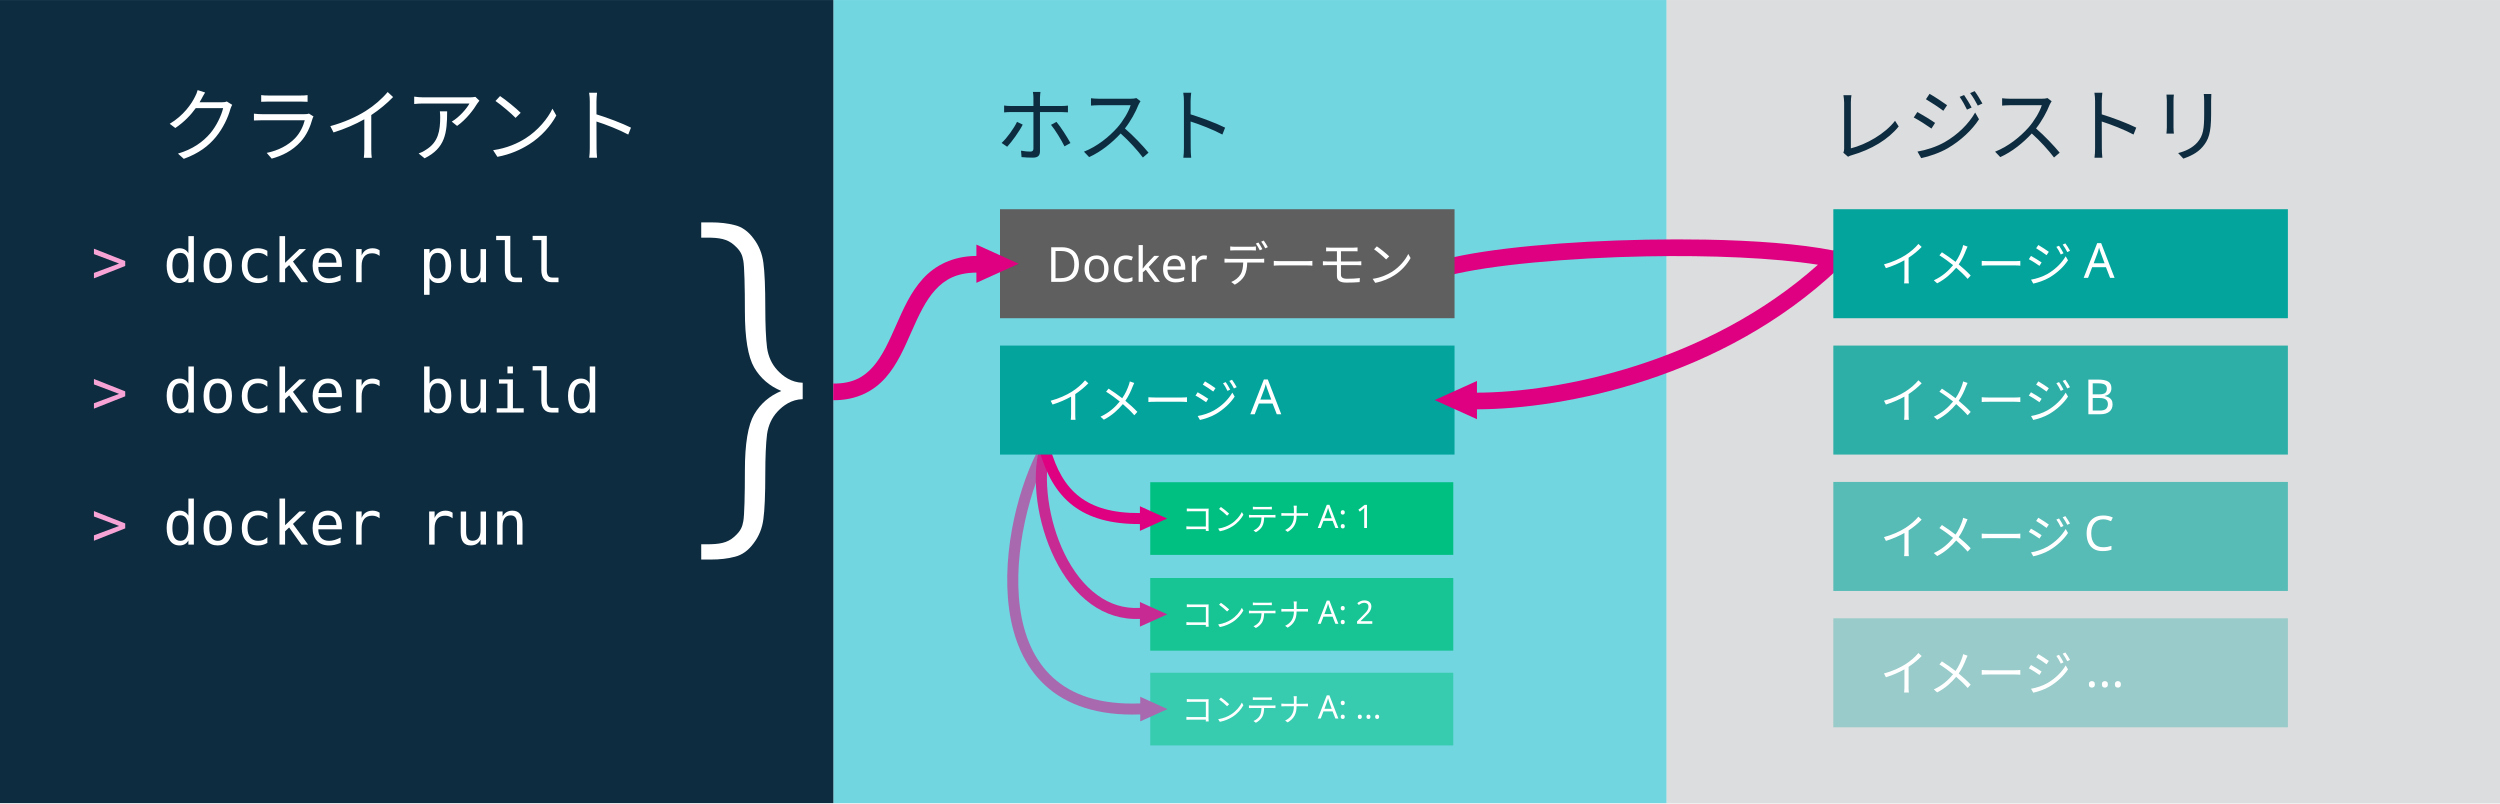
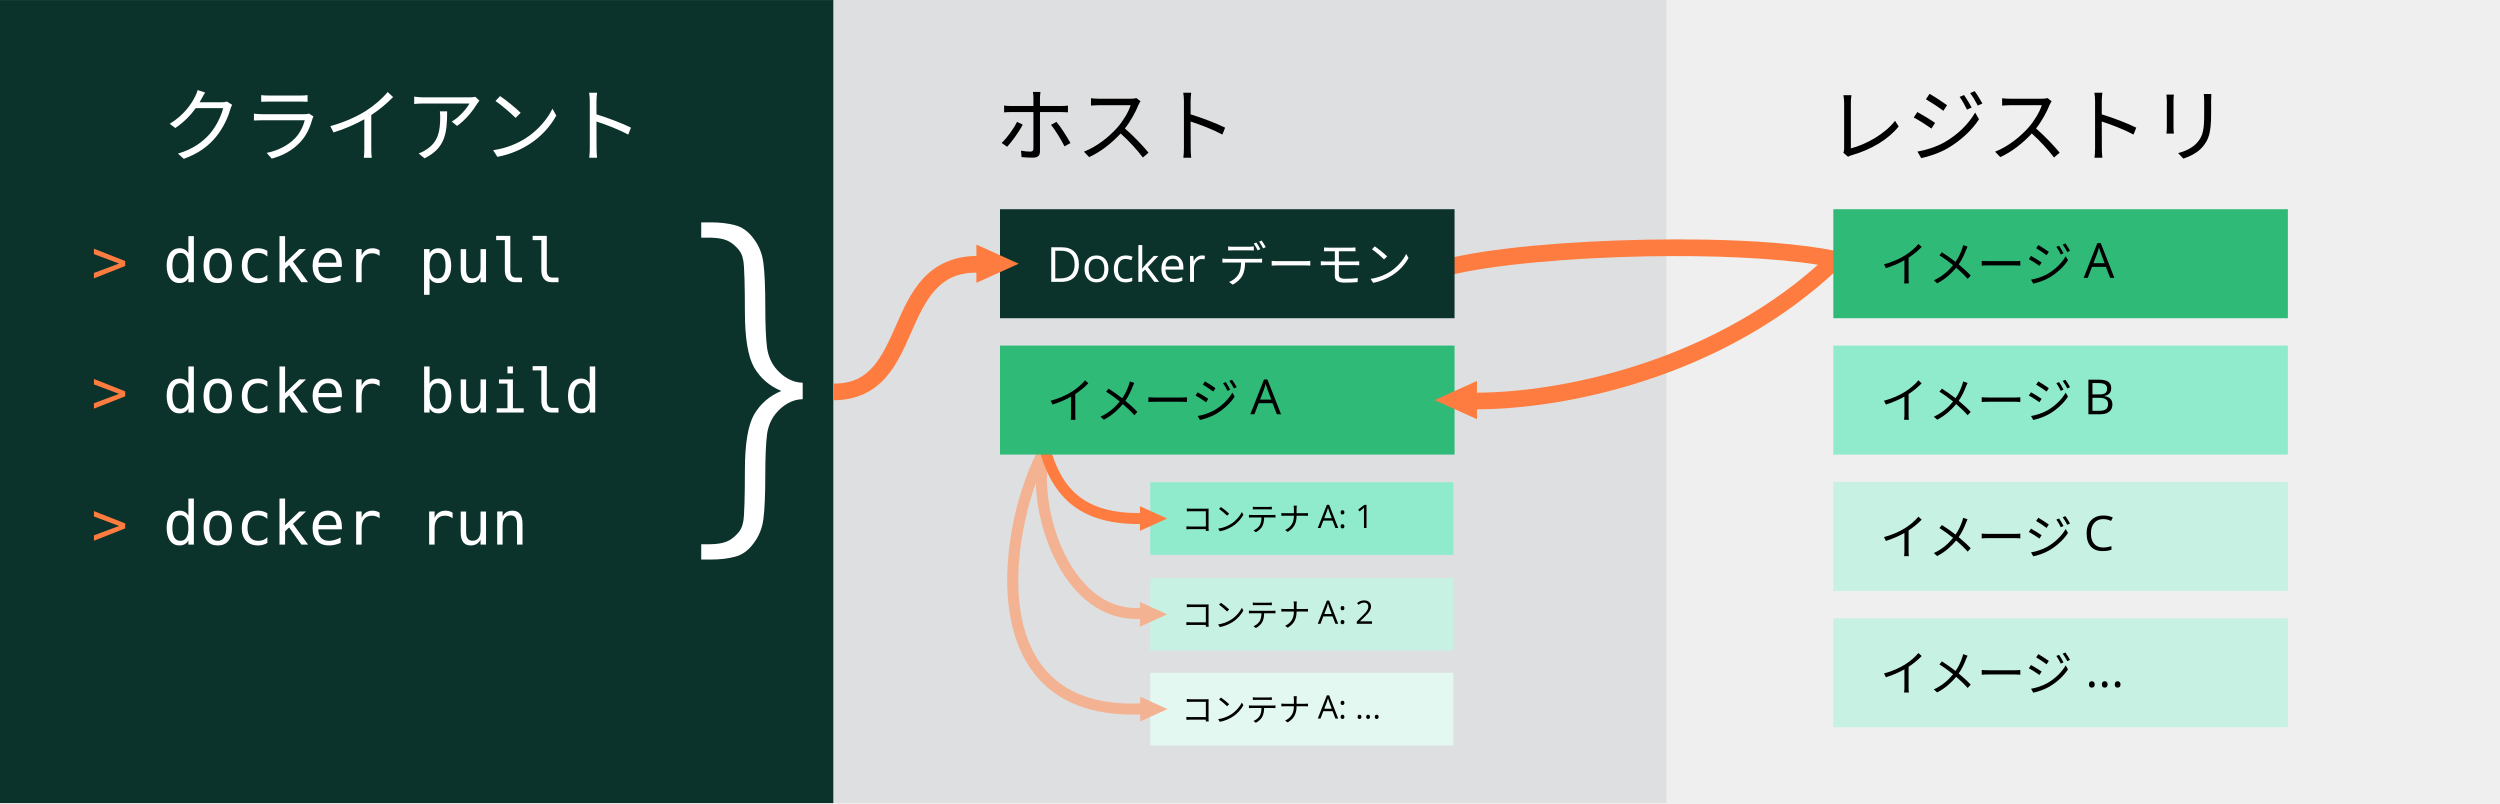
<svg xmlns="http://www.w3.org/2000/svg" id="svg230" version="1.1" viewBox="130 164 871.537 265.434" height="530" width="1650">
  <defs id="defs234" />
-   <rect style="fill:#71d6e0;stroke-width:1.014" x="420.512" y="156.755" width="290.512" height="279.948" id="rect2" />
+   <rect style="fill:#dedfe0;stroke-width:1.014" x="420.512" y="156.755" width="290.512" height="279.948" id="rect2" />
  <text font-size="12.8" style="font-style:normal;font-weight:normal;font-size:12.896px;font-family:sans-serif;text-anchor:middle;fill:#000000;stroke-width:1.008" x="681.777" y="298.862" id="text8" transform="scale(1.007502,0.9925535)">
    <tspan x="681.777" y="298.862" id="tspan6" style="stroke-width:1.008" />
  </text>
-   <rect style="fill:#0d2c40;stroke-width:1.14" x="130" y="156.755" width="290.512" height="279.948" id="rect12" />
+   <rect style="fill:#0c322c;stroke-width:1.14" x="130" y="156.755" width="290.512" height="279.948" id="rect12" />
  <text font-size="12.8" style="font-style:normal;font-weight:normal;font-size:12.906px;font-family:sans-serif;text-anchor:middle;fill:#000000;stroke-width:1.008" x="249.422" y="299.093" id="text18" transform="scale(1.00828,0.9917883)">
    <tspan x="249.422" y="299.093" id="tspan16" style="stroke-width:1.008" />
  </text>
-   <rect style="fill:#dcddde;stroke-width:1.14" x="711.025" y="156.755" width="290.512" height="279.948" id="rect30" />
+   <rect style="fill:#efefef;stroke-width:1.14" x="711.025" y="156.755" width="290.512" height="279.948" id="rect30" />
  <text font-size="12.8" style="font-style:normal;font-weight:normal;font-size:12.906px;font-family:sans-serif;text-anchor:middle;fill:#000000;stroke-width:1.008" x="1098.087" y="299.093" id="text36" transform="scale(1.00828,0.9917884)">
    <tspan x="1098.087" y="299.093" id="tspan34" style="stroke-width:1.008" />
  </text>
  <text id="text46" y="164.303" x="138.582" style="font-style:normal;font-weight:normal;font-size:12.8px;font-family:sans-serif;text-anchor:start;fill:#000000" font-size="12.8">
    <tspan id="tspan44" y="164.303" x="138.582" />
  </text>
-   <g id="g1018" transform="translate(-9.932624,27.00507)">
-     <text font-size="12.8" style="font-style:normal;font-weight:normal;font-size:21.128px;font-family:sans-serif;text-anchor:start;fill:#000000;stroke-width:1.631" x="171.773" y="228.225" id="text186">
-       <tspan x="171.773" y="228.225" id="tspan184" style="font-style:normal;font-variant:normal;font-weight:normal;font-stretch:normal;font-size:21.128px;font-family:'DejaVu Sans Mono';-inkscape-font-specification:'DejaVu Sans Mono';fill:#ffffff;stroke-width:1.631">
-         <tspan id="tspan1005" style="fill:#f7a3d5">&gt;</tspan>
+   <g id="g1018" transform="translate(-9.932624,27.00507)" style="fill:#fe7c3f">
+     <text font-size="12.8" style="font-style:normal;font-weight:normal;font-size:21.128px;font-family:sans-serif;text-anchor:start;fill:#fe7c3f;stroke-width:1.631" x="171.773" y="228.225" id="text186">
+       <tspan x="171.773" y="228.225" id="tspan184" style="font-style:normal;font-variant:normal;font-weight:normal;font-stretch:normal;font-size:21.128px;font-family:'DejaVu Sans Mono';-inkscape-font-specification:'DejaVu Sans Mono';fill:#fe7c3f;stroke-width:1.631">
+         <tspan id="tspan1005" style="fill:#fe7c3f">&gt;</tspan>
      </tspan>
    </text>
-     <text font-size="12.8" style="font-style:normal;font-weight:normal;font-size:21.435px;font-family:sans-serif;text-anchor:start;fill:#000000;stroke-width:1.675" x="171.773" y="273.655" id="text190">
-       <tspan x="171.773" y="273.655" id="tspan188" style="font-style:normal;font-variant:normal;font-weight:normal;font-stretch:normal;font-size:21.128px;font-family:'DejaVu Sans Mono';-inkscape-font-specification:'DejaVu Sans Mono';fill:#ffffff;stroke-width:1.675">
-         <tspan id="tspan1007" style="fill:#f7a3d5">&gt;</tspan>
+     <text font-size="12.8" style="font-style:normal;font-weight:normal;font-size:21.435px;font-family:sans-serif;text-anchor:start;fill:#fe7c3f;stroke-width:1.675" x="171.773" y="273.655" id="text190">
+       <tspan x="171.773" y="273.655" id="tspan188" style="font-style:normal;font-variant:normal;font-weight:normal;font-stretch:normal;font-size:21.128px;font-family:'DejaVu Sans Mono';-inkscape-font-specification:'DejaVu Sans Mono';fill:#fe7c3f;stroke-width:1.675">
+         <tspan id="tspan1007" style="fill:#fe7c3f">&gt;</tspan>
      </tspan>
    </text>
-     <text font-size="12.8" style="font-style:normal;font-weight:normal;font-size:12.8px;font-family:sans-serif;text-anchor:start;fill:#000000" x="171.773" y="319.705" id="text194">
-       <tspan x="171.773" y="319.705" id="tspan192" style="font-style:normal;font-variant:normal;font-weight:normal;font-stretch:normal;font-size:21.128px;font-family:'DejaVu Sans Mono';-inkscape-font-specification:'DejaVu Sans Mono';fill:#ffffff">
-         <tspan id="tspan1003" style="fill:#f7a3d5">&gt;</tspan>
+     <text font-size="12.8" style="font-style:normal;font-weight:normal;font-size:12.8px;font-family:sans-serif;text-anchor:start;fill:#fe7c3f" x="171.773" y="319.705" id="text194">
+       <tspan x="171.773" y="319.705" id="tspan192" style="font-style:normal;font-variant:normal;font-weight:normal;font-stretch:normal;font-size:21.128px;font-family:'DejaVu Sans Mono';-inkscape-font-specification:'DejaVu Sans Mono';fill:#fe7c3f">
+         <tspan id="tspan1003" style="fill:#fe7c3f">&gt;</tspan>
      </tspan>
    </text>
  </g>
  <text xml:space="preserve" style="font-style:normal;font-weight:normal;font-size:21.128px;line-height:1.25;font-family:sans-serif;letter-spacing:0px;word-spacing:0px;fill:#000000;fill-opacity:1;stroke:none;stroke-width:0.528px;stroke-linecap:butt;stroke-linejoin:miter;stroke-opacity:1" x="186.383" y="210.885" id="text1022">
-     <tspan id="tspan1020" x="186.383" y="210.885" style=";font-style:normal;font-variant:normal;font-weight:normal;font-stretch:normal;font-size:28.171px;font-family:'IPAPGothic';-inkscape-font-specification:'IPAPGothic';fill:#ffffff;stroke-width:0.528px">クライアント</tspan>
+     <tspan id="tspan1020" x="186.383" y="210.885" style="font-style:normal;font-variant:normal;font-weight:normal;font-stretch:normal;font-size:28.171px;font-family:'Open Sans';-inkscape-font-specification:'Open Sans';fill:#ffffff;stroke-width:0.528px">クライアント</tspan>
  </text>
-   <text xml:space="preserve" style="font-style:normal;font-weight:normal;font-size:21.128px;line-height:1.25;font-family:sans-serif;letter-spacing:0px;word-spacing:0px;fill:#000000;fill-opacity:1;stroke:none;stroke-width:0.528px;stroke-linecap:butt;stroke-linejoin:miter;stroke-opacity:1" x="476.896" y="210.885" id="text1022-3">
-     <tspan id="tspan1020-6" x="476.896" y="210.885" style="font-style:normal;font-variant:normal;font-weight:normal;font-stretch:normal;font-size:28.171px;font-family:'IPAPGothic';-inkscape-font-specification:'IPAPGothic';fill:#0d2c40;stroke-width:0.528px">ホスト</tspan>
+   <text xml:space="preserve" style="font-style:normal;font-weight:normal;font-size:21.128px;line-height:1.25;font-family:sans-serif;letter-spacing:0px;word-spacing:0px;fill:#000000;fill-opacity:1;stroke:none;stroke-width:0.528px;stroke-linecap:butt;stroke-linejoin:miter;stroke-opacity:1;" x="476.896" y="210.885" id="text1022-3">
+     <tspan id="tspan1020-6" x="476.896" y="210.885" style="font-style:normal;font-variant:normal;font-weight:normal;font-stretch:normal;font-size:28.171px;font-family:'Open Sans';-inkscape-font-specification:'Open Sans';fill:#000000;stroke-width:0.528px;">ホスト</tspan>
  </text>
  <path style="font-style:normal;font-weight:normal;font-size:medium;line-height:1.25;font-family:sans-serif;letter-spacing:0px;word-spacing:0px;fill:#ffffff;fill-opacity:1;stroke:none;stroke-width:3.134px;stroke-linecap:butt;stroke-linejoin:miter;stroke-opacity:1" d="m 374.455,234.265 v 5.321 h 1.898 c 4.473,0 7.159,0.449 9.579,2.587 2.42,2.138 2.832,3.545 3.199,5.463 0.367,1.877 0.551,9.193 0.551,17.721 0,9.262 1.081,15.77 3.244,19.524 2.185,3.722 5.334,6.44 9.444,8.156 -4.11,1.716 -7.259,4.434 -9.444,8.156 -2.163,3.754 -3.244,10.262 -3.244,19.524 0,8.528 -0.184,15.844 -0.551,17.721 -0.367,1.918 -0.779,3.325 -3.199,5.463 -2.42,2.138 -5.105,2.587 -9.579,2.587 h -1.898 v 5.321 h 3.366 c 3.142,0 5.937,-0.326 8.385,-0.979 2.489,-0.612 4.652,-2.163 6.488,-4.652 1.877,-2.448 3.019,-5.264 3.427,-8.446 0.449,-3.183 0.674,-8.527 0.674,-16.035 0,-5.264 0.204,-10.502 0.612,-13.603 0.449,-3.101 1.652,-5.713 3.611,-7.834 1.959,-2.122 4.896,-4.28 8.813,-4.362 v -5.722 c -3.917,-0.082 -6.855,-2.24 -8.813,-4.362 -1.959,-2.122 -3.162,-4.733 -3.611,-7.834 -0.408,-3.101 -0.612,-8.34 -0.612,-13.603 0,-7.508 -0.225,-12.852 -0.674,-16.035 -0.408,-3.183 -1.55,-5.998 -3.427,-8.446 -1.836,-2.489 -3.999,-4.04 -6.488,-4.652 -2.448,-0.653 -5.243,-0.979 -8.385,-0.979 z" id="path1069" />
-   <text xml:space="preserve" style="font-style:normal;font-weight:normal;font-size:21.128px;line-height:1.25;font-family:sans-serif;letter-spacing:0px;word-spacing:0px;fill:#000000;fill-opacity:1;stroke:none;stroke-width:0.528px;stroke-linecap:butt;stroke-linejoin:miter;stroke-opacity:1" x="766.363" y="210.885" id="text1022-3-6">
-     <tspan x="766.363" y="210.885" style="font-style:normal;font-variant:normal;font-weight:normal;font-stretch:normal;font-size:28.171px;font-family:'IPAPGothic';-inkscape-font-specification:'IPAPGothic';fill:#0d2c40;stroke-width:0.528px" id="tspan1529">レジストリ</tspan>
+   <text xml:space="preserve" style="font-style:normal;font-weight:normal;font-size:21.128px;line-height:1.25;font-family:sans-serif;letter-spacing:0px;word-spacing:0px;fill:#000000;fill-opacity:1;stroke:none;stroke-width:0.528px;stroke-linecap:butt;stroke-linejoin:miter;stroke-opacity:1;" x="766.363" y="210.885" id="text1022-3-6">
+     <tspan x="766.363" y="210.885" style="font-style:normal;font-variant:normal;font-weight:normal;font-stretch:normal;font-size:28.171px;font-family:'Open Sans';-inkscape-font-specification:'Open Sans';fill:#000000;stroke-width:0.528px;" id="tspan1529">レジストリ</tspan>
  </text>
-   <rect style="fill:#2dafa8;fill-opacity:1;stroke-width:1.311" x="769.128" y="277.216" width="158.461" height="38" id="rect82-7-9-7" />
-   <text xml:space="preserve" style="font-style:normal;font-weight:normal;font-size:21.128px;line-height:1.25;font-family:sans-serif;letter-spacing:0px;word-spacing:0px;fill:#ffffff;fill-opacity:1;stroke:none;stroke-width:0.528px;stroke-linecap:butt;stroke-linejoin:miter;stroke-opacity:1" x="785.333" y="302.554" id="text1061-1-0">
-     <tspan id="tspan1059-2-9" x="785.333" y="302.554" style="font-style:normal;font-variant:normal;font-weight:normal;font-stretch:normal;font-size:16.903px;font-family:'IPAPGothic';-inkscape-font-specification:'IPAPGothic';fill:#ffffff;stroke-width:0.528px">イメージ B</tspan>
+   <rect style="fill:#90ebcd;fill-opacity:1;stroke-width:1.311" x="769.128" y="277.216" width="158.461" height="38" id="rect82-7-9-7" />
+   <text xml:space="preserve" style="font-style:normal;font-weight:normal;font-size:21.128px;line-height:1.25;font-family:sans-serif;letter-spacing:0px;word-spacing:0px;fill:#000000;fill-opacity:1;stroke:none;stroke-width:0.528px;stroke-linecap:butt;stroke-linejoin:miter;stroke-opacity:1;" x="785.333" y="302.554" id="text1061-1-0">
+     <tspan id="tspan1059-2-9" x="785.333" y="302.554" style="font-style:normal;font-variant:normal;font-weight:normal;font-stretch:normal;font-size:16.903px;font-family:'Open Sans';-inkscape-font-specification:'Open Sans';fill:#000000;stroke-width:0.528px;">イメージ B</tspan>
  </text>
-   <rect style="fill:#57bbb6;fill-opacity:1;stroke-width:1.311" x="769.128" y="324.754" width="158.461" height="38" id="rect82-7-9-3" />
-   <text xml:space="preserve" style="font-style:normal;font-weight:normal;font-size:21.128px;line-height:1.25;font-family:sans-serif;letter-spacing:0px;word-spacing:0px;fill:#ffffff;fill-opacity:1;stroke:none;stroke-width:0.528px;stroke-linecap:butt;stroke-linejoin:miter;stroke-opacity:1" x="785.333" y="350.093" id="text1061-1-6">
-     <tspan id="tspan1059-2-0" x="785.333" y="350.093" style="font-style:normal;font-variant:normal;font-weight:normal;font-stretch:normal;font-size:16.903px;font-family:'IPAPGothic';-inkscape-font-specification:'IPAPGothic';fill:#ffffff;stroke-width:0.528px">イメージ C</tspan>
+   <rect style="fill:#c7f1e3;fill-opacity:1;stroke-width:1.311" x="769.128" y="324.754" width="158.461" height="38" id="rect82-7-9-3" />
+   <text xml:space="preserve" style="font-style:normal;font-weight:normal;font-size:21.128px;line-height:1.25;font-family:sans-serif;letter-spacing:0px;word-spacing:0px;fill:#000000;fill-opacity:1;stroke:none;stroke-width:0.528px;stroke-linecap:butt;stroke-linejoin:miter;stroke-opacity:1;" x="785.333" y="350.093" id="text1061-1-6">
+     <tspan id="tspan1059-2-0" x="785.333" y="350.093" style="font-style:normal;font-variant:normal;font-weight:normal;font-stretch:normal;font-size:16.903px;font-family:'Open Sans';-inkscape-font-specification:'Open Sans';fill:#000000;stroke-width:0.528px;">イメージ C</tspan>
  </text>
-   <rect style="fill:#98cbc9;fill-opacity:1;stroke-width:1.311" x="769.128" y="372.293" width="158.461" height="38" id="rect82-7-9-7-6" />
-   <text xml:space="preserve" style="font-style:normal;font-weight:normal;font-size:21.128px;line-height:1.25;font-family:sans-serif;letter-spacing:0px;word-spacing:0px;fill:#ffffff;fill-opacity:1;stroke:none;stroke-width:0.528px;stroke-linecap:butt;stroke-linejoin:miter;stroke-opacity:1" x="785.333" y="397.631" id="text1061-1-0-2">
-     <tspan id="tspan1059-2-9-6" x="785.333" y="397.631" style="font-style:normal;font-variant:normal;font-weight:normal;font-stretch:normal;font-size:16.903px;font-family:'IPAPGothic';-inkscape-font-specification:'IPAPGothic';fill:#ffffff;stroke-width:0.528px">イメージ ...</tspan>
+   <rect style="fill:#c7f1e3;fill-opacity:1;stroke-width:1.311" x="769.128" y="372.293" width="158.461" height="38" id="rect82-7-9-7-6" />
+   <text xml:space="preserve" style="font-style:normal;font-weight:normal;font-size:21.128px;line-height:1.25;font-family:sans-serif;letter-spacing:0px;word-spacing:0px;fill:#000000;fill-opacity:1;stroke:none;stroke-width:0.528px;stroke-linecap:butt;stroke-linejoin:miter;stroke-opacity:1;" x="785.333" y="397.631" id="text1061-1-0-2">
+     <tspan id="tspan1059-2-9-6" x="785.333" y="397.631" style="font-style:normal;font-variant:normal;font-weight:normal;font-stretch:normal;font-size:16.903px;font-family:'Open Sans';-inkscape-font-specification:'Open Sans';fill:#000000;stroke-width:0.528px;">イメージ ...</tspan>
  </text>
-   <g id="g1742" transform="matrix(0.6666666,0,0,0.66667,222.2642,99.32101)">
-     <rect id="rect82-7-9-92" height="38" width="158.461" y="338.289" x="463.096" style="fill:#00c081;stroke-width:1.311" />
-     <text id="text1061-1-28" y="363.628" x="479.302" style="font-style:normal;font-weight:normal;font-size:21.128px;line-height:1.25;font-family:sans-serif;letter-spacing:0px;word-spacing:0px;fill:#ffffff;fill-opacity:1;stroke:none;stroke-width:0.528px;stroke-linecap:butt;stroke-linejoin:miter;stroke-opacity:1" xml:space="preserve">
-       <tspan style="font-style:normal;font-variant:normal;font-weight:normal;font-stretch:normal;font-size:16.903px;font-family:'IPAPGothic';-inkscape-font-specification:'IPAPGothic';fill:#ffffff;stroke-width:0.528px" y="363.628" x="479.302" id="tspan1059-2-97">コンテナ A: 1</tspan>
-     </text>
-   </g>
-   <rect style="fill:#16c494;fill-opacity:1;stroke-width:0.874" x="530.995" y="358.239" width="105.641" height="25.333" id="rect82-7-9-92-9" />
-   <text xml:space="preserve" style="font-style:normal;font-weight:normal;font-size:14.085px;line-height:1.25;font-family:sans-serif;letter-spacing:0px;word-spacing:0px;fill:#ffffff;fill-opacity:1;stroke:none;stroke-width:0.352px;stroke-linecap:butt;stroke-linejoin:miter;stroke-opacity:1" x="541.8" y="375.131" id="text1061-1-28-3" transform="scale(0.9999975,1.000002)">
-     <tspan id="tspan1059-2-97-1" x="541.8" y="375.131" style="font-style:normal;font-variant:normal;font-weight:normal;font-stretch:normal;font-size:11.268px;font-family:'IPAPGothic';-inkscape-font-specification:'IPAPGothic';fill:#ffffff;stroke-width:0.352px">コンテナ A: 2</tspan>
+   <rect id="rect82-7-9-92" height="25.333" width="105.641" y="324.848" x="530.995" style="fill:#90ebcd;stroke-width:0.874" />
+   <text id="text1061-1-28" y="341.74" x="541.8" style="font-style:normal;font-weight:normal;font-size:14.085px;line-height:1.25;font-family:sans-serif;letter-spacing:0px;word-spacing:0px;fill:#000000;fill-opacity:1;stroke:none;stroke-width:0.352px;stroke-linecap:butt;stroke-linejoin:miter;stroke-opacity:1;" xml:space="preserve">
+     <tspan style="font-style:normal;font-variant:normal;font-weight:normal;font-stretch:normal;font-size:11.268px;font-family:'Open Sans';-inkscape-font-specification:'Open Sans';fill:#000000;stroke-width:0.352px;" y="341.74" x="541.8" id="tspan1059-2-97">コンテナ A: 1</tspan>
  </text>
-   <rect style="fill:#37cbb0;fill-opacity:1;stroke-width:0.874" x="530.995" y="391.275" width="105.641" height="25.333" id="rect82-7-9-92-9-4" />
-   <text xml:space="preserve" style="font-style:normal;font-weight:normal;font-size:14.085px;line-height:1.25;font-family:sans-serif;letter-spacing:0px;word-spacing:0px;fill:#ffffff;fill-opacity:1;stroke:none;stroke-width:0.352px;stroke-linecap:butt;stroke-linejoin:miter;stroke-opacity:1" x="541.8" y="408.166" id="text1061-1-28-3-7" transform="scale(0.9999975,1.000002)">
-     <tspan id="tspan1059-2-97-1-8" x="541.8" y="408.166" style="font-style:normal;font-variant:normal;font-weight:normal;font-stretch:normal;font-size:11.268px;font-family:'IPAPGothic';-inkscape-font-specification:'IPAPGothic';fill:#ffffff;stroke-width:0.352px">コンテナ A: ...</tspan>
+   <rect style="fill:#c7f1e3;fill-opacity:1;stroke-width:0.874" x="530.995" y="358.239" width="105.641" height="25.333" id="rect82-7-9-92-9" />
+   <text xml:space="preserve" style="font-style:normal;font-weight:normal;font-size:14.085px;line-height:1.25;font-family:sans-serif;letter-spacing:0px;word-spacing:0px;fill:#000000;fill-opacity:1;stroke:none;stroke-width:0.352px;stroke-linecap:butt;stroke-linejoin:miter;stroke-opacity:1;" x="541.8" y="375.131" id="text1061-1-28-3" transform="scale(0.9999975,1.000002)">
+     <tspan id="tspan1059-2-97-1" x="541.8" y="375.131" style="font-style:normal;font-variant:normal;font-weight:normal;font-stretch:normal;font-size:11.268px;font-family:'Open Sans';-inkscape-font-specification:'Open Sans';fill:#000000;stroke-width:0.352px;">コンテナ A: 2</tspan>
  </text>
-   <path style="color:#000000;font-style:normal;font-variant:normal;font-weight:normal;font-stretch:normal;font-size:medium;line-height:normal;font-family:sans-serif;font-variant-ligatures:normal;font-variant-position:normal;font-variant-caps:normal;font-variant-numeric:normal;font-variant-alternates:normal;font-feature-settings:normal;text-indent:0;text-align:start;text-decoration:none;text-decoration-line:none;text-decoration-style:solid;text-decoration-color:#000000;letter-spacing:normal;word-spacing:normal;text-transform:none;writing-mode:lr-tb;direction:ltr;text-orientation:mixed;dominant-baseline:auto;baseline-shift:baseline;text-anchor:start;white-space:normal;shape-padding:0;clip-rule:nonzero;display:inline;overflow:visible;visibility:visible;opacity:1;isolation:auto;mix-blend-mode:normal;color-interpolation:sRGB;color-interpolation-filters:linearRGB;solid-color:#000000;solid-opacity:1;vector-effect:none;fill:#a869af;fill-opacity:1;fill-rule:evenodd;stroke:none;stroke-width:3.829;stroke-linecap:butt;stroke-linejoin:miter;stroke-miterlimit:4;stroke-dasharray:none;stroke-dashoffset:0;stroke-opacity:1;color-rendering:auto;image-rendering:auto;shape-rendering:auto;text-rendering:auto;enable-background:accumulate" d="m 492.551,312.383 c -6.97,12.481 -13.562,36.038 -10.763,56.667 1.399,10.315 5.218,19.951 12.768,26.795 7.336,6.65 18.095,10.503 32.943,9.964 v 2.426 l 9.508,-4.295 -9.508,-4.295 v 2.32 c -14.188,0.544 -23.841,-3.04 -30.371,-8.959 -6.7,-6.073 -10.228,-14.761 -11.545,-24.473 -2.635,-19.423 3.859,-42.728 10.312,-54.284 z" id="path1092-3-7-5-3" />
-   <path style="color:#000000;font-style:normal;font-variant:normal;font-weight:normal;font-stretch:normal;font-size:medium;line-height:normal;font-family:sans-serif;font-variant-ligatures:normal;font-variant-position:normal;font-variant-caps:normal;font-variant-numeric:normal;font-variant-alternates:normal;font-feature-settings:normal;text-indent:0;text-align:start;text-decoration:none;text-decoration-line:none;text-decoration-style:solid;text-decoration-color:#000000;letter-spacing:normal;word-spacing:normal;text-transform:none;writing-mode:lr-tb;direction:ltr;text-orientation:mixed;dominant-baseline:auto;baseline-shift:baseline;text-anchor:start;white-space:normal;shape-padding:0;clip-rule:nonzero;display:inline;overflow:visible;visibility:visible;opacity:1;isolation:auto;mix-blend-mode:normal;color-interpolation:sRGB;color-interpolation-filters:linearRGB;solid-color:#000000;solid-opacity:1;vector-effect:none;fill:#c82a93;fill-opacity:1;fill-rule:evenodd;stroke:none;stroke-width:3.829;stroke-linecap:butt;stroke-linejoin:miter;stroke-miterlimit:4;stroke-dasharray:none;stroke-dashoffset:0;stroke-opacity:1;color-rendering:auto;image-rendering:auto;shape-rendering:auto;text-rendering:auto;enable-background:accumulate" d="m 492.373,312.821 c -2.869,10.709 -0.88,26.113 5.349,38.748 3.114,6.317 7.322,11.942 12.68,15.799 4.789,3.447 10.54,5.43 16.993,5.13 v 2.703 l 9.508,-4.295 -9.508,-4.295 v 2.054 c -5.659,0.32 -10.519,-1.354 -14.757,-4.405 -4.691,-3.377 -8.574,-8.489 -11.48,-14.384 -5.813,-11.791 -7.59,-26.718 -5.086,-36.062 z" id="path1092-3-7-5-0" />
-   <path style="color:#000000;font-style:normal;font-variant:normal;font-weight:normal;font-stretch:normal;font-size:medium;line-height:normal;font-family:sans-serif;font-variant-ligatures:normal;font-variant-position:normal;font-variant-caps:normal;font-variant-numeric:normal;font-variant-alternates:normal;font-feature-settings:normal;text-indent:0;text-align:start;text-decoration:none;text-decoration-line:none;text-decoration-style:solid;text-decoration-color:#000000;letter-spacing:normal;word-spacing:normal;text-transform:none;writing-mode:lr-tb;direction:ltr;text-orientation:mixed;dominant-baseline:auto;baseline-shift:baseline;text-anchor:start;white-space:normal;shape-padding:0;clip-rule:nonzero;display:inline;overflow:visible;visibility:visible;opacity:1;isolation:auto;mix-blend-mode:normal;color-interpolation:sRGB;color-interpolation-filters:linearRGB;solid-color:#000000;solid-opacity:1;vector-effect:none;fill:#de0080;fill-opacity:1;fill-rule:evenodd;stroke:none;stroke-width:3.829;stroke-linecap:butt;stroke-linejoin:miter;stroke-miterlimit:4;stroke-dasharray:none;stroke-dashoffset:0;stroke-opacity:1;color-rendering:auto;image-rendering:auto;shape-rendering:auto;text-rendering:auto;enable-background:accumulate" d="m 496.064,312.793 -3.683,1.047 c 2.269,7.979 5.766,14.683 11.747,19.223 5.548,4.211 13.091,6.429 23.266,6.37 v 2.377 l 9.508,-4.296 -9.508,-4.295 v 2.385 c -9.603,0.064 -16.205,-1.993 -20.949,-5.593 -5.111,-3.878 -8.24,-9.69 -10.381,-17.219 z" id="path1092-3-7-5" />
-   <rect style="fill:#02a49c;stroke-width:1.311" x="478.615" y="277.216" width="158.461" height="38" id="rect82-7-9-9" />
-   <text xml:space="preserve" style="font-style:normal;font-weight:normal;font-size:21.128px;line-height:1.25;font-family:sans-serif;letter-spacing:0px;word-spacing:0px;fill:#ffffff;fill-opacity:1;stroke:none;stroke-width:0.528px;stroke-linecap:butt;stroke-linejoin:miter;stroke-opacity:1" x="494.82" y="302.554" id="text1061-1-2">
-     <tspan id="tspan1059-2-02" x="494.82" y="302.554" style="font-style:normal;font-variant:normal;font-weight:normal;font-stretch:normal;font-size:16.903px;font-family:'IPAPGothic';-inkscape-font-specification:'IPAPGothic';fill:#ffffff;stroke-width:0.528px">イメージ A</tspan>
+   <rect style="fill:#e3f8f1;fill-opacity:1;stroke-width:0.874" x="530.995" y="391.275" width="105.641" height="25.333" id="rect82-7-9-92-9-4" />
+   <text xml:space="preserve" style="font-style:normal;font-weight:normal;font-size:14.085px;line-height:1.25;font-family:sans-serif;letter-spacing:0px;word-spacing:0px;fill:#000000;fill-opacity:1;stroke:none;stroke-width:0.352px;stroke-linecap:butt;stroke-linejoin:miter;stroke-opacity:1;" x="541.8" y="408.166" id="text1061-1-28-3-7" transform="scale(0.9999975,1.000002)">
+     <tspan id="tspan1059-2-97-1-8" x="541.8" y="408.166" style="font-style:normal;font-variant:normal;font-weight:normal;font-stretch:normal;font-size:11.268px;font-family:'Open Sans';-inkscape-font-specification:'Open Sans';fill:#000000;stroke-width:0.352px;">コンテナ A: ...</tspan>
  </text>
-   <path style="color:#000000;font-style:normal;font-variant:normal;font-weight:normal;font-stretch:normal;font-size:medium;line-height:normal;font-family:sans-serif;font-variant-ligatures:normal;font-variant-position:normal;font-variant-caps:normal;font-variant-numeric:normal;font-variant-alternates:normal;font-feature-settings:normal;text-indent:0;text-align:start;text-decoration:none;text-decoration-line:none;text-decoration-style:solid;text-decoration-color:#000000;letter-spacing:normal;word-spacing:normal;text-transform:none;writing-mode:lr-tb;direction:ltr;text-orientation:mixed;dominant-baseline:auto;baseline-shift:baseline;text-anchor:start;white-space:normal;shape-padding:0;clip-rule:nonzero;display:inline;overflow:visible;visibility:visible;opacity:1;isolation:auto;mix-blend-mode:normal;color-interpolation:sRGB;color-interpolation-filters:linearRGB;solid-color:#000000;solid-opacity:1;vector-effect:none;fill:#de0080;fill-opacity:1;fill-rule:evenodd;stroke:none;stroke-width:5.81;stroke-linecap:butt;stroke-linejoin:miter;stroke-miterlimit:4;stroke-dasharray:none;stroke-dashoffset:0;stroke-opacity:1;color-rendering:auto;image-rendering:auto;shape-rendering:auto;text-rendering:auto;enable-background:accumulate" d="m 714.374,240.194 c -3.434,0.003 -6.893,0.037 -10.353,0.101 -27.679,0.513 -55.137,2.938 -70.437,6.868 l 1.445,5.629 c 14.207,-3.649 41.696,-6.177 69.099,-6.685 22.103,-0.41 44.343,0.515 59.637,2.925 -38.594,34.429 -90.621,44.544 -118.874,44.599 v -4.078 l -14.753,6.663 14.753,6.664 v -3.44 c 30.412,-0.055 85.622,-10.86 125.995,-49.063 0.904,0.207 1.773,0.421 2.593,0.643 l 1.521,-5.609 c -1.353,-0.367 -2.803,-0.71 -4.325,-1.035 l -0.956,-0.957 c -0.214,0.213 -0.431,0.421 -0.646,0.632 -11.611,-2.287 -27.434,-3.461 -44.495,-3.772 -3.362,-0.061 -6.77,-0.089 -10.204,-0.086 z" id="path1092-3" />
-   <rect style="fill:#02a49c;stroke-width:1.311" x="769.128" y="229.678" width="158.461" height="38" id="rect82-7-9" />
-   <text xml:space="preserve" style="font-style:normal;font-weight:normal;font-size:21.128px;line-height:1.25;font-family:sans-serif;letter-spacing:0px;word-spacing:0px;fill:#ffffff;fill-opacity:1;stroke:none;stroke-width:0.528px;stroke-linecap:butt;stroke-linejoin:miter;stroke-opacity:1" x="785.333" y="255.016" id="text1061-1">
-     <tspan id="tspan1059-2" x="785.333" y="255.016" style="font-style:normal;font-variant:normal;font-weight:normal;font-stretch:normal;font-size:16.903px;font-family:'IPAPGothic';-inkscape-font-specification:'IPAPGothic';fill:#ffffff;stroke-width:0.528px">イメージ A</tspan>
+   <path style="color:#000000;font-style:normal;font-variant:normal;font-weight:normal;font-stretch:normal;font-size:medium;line-height:normal;font-family:sans-serif;font-variant-ligatures:normal;font-variant-position:normal;font-variant-caps:normal;font-variant-numeric:normal;font-variant-alternates:normal;font-feature-settings:normal;text-indent:0;text-align:start;text-decoration:none;text-decoration-line:none;text-decoration-style:solid;text-decoration-color:#000000;letter-spacing:normal;word-spacing:normal;text-transform:none;writing-mode:lr-tb;direction:ltr;text-orientation:mixed;dominant-baseline:auto;baseline-shift:baseline;text-anchor:start;white-space:normal;shape-padding:0;clip-rule:nonzero;display:inline;overflow:visible;visibility:visible;opacity:1;isolation:auto;mix-blend-mode:normal;color-interpolation:sRGB;color-interpolation-filters:linearRGB;solid-color:#000000;solid-opacity:1;vector-effect:none;fill:#f3b292;fill-opacity:1;fill-rule:evenodd;stroke:none;stroke-width:3.829;stroke-linecap:butt;stroke-linejoin:miter;stroke-miterlimit:4;stroke-dasharray:none;stroke-dashoffset:0;stroke-opacity:1;color-rendering:auto;image-rendering:auto;shape-rendering:auto;text-rendering:auto;enable-background:accumulate" d="m 492.551,312.383 c -6.97,12.481 -13.562,36.038 -10.763,56.667 1.399,10.315 5.218,19.951 12.768,26.795 7.336,6.65 18.095,10.503 32.943,9.964 v 2.426 l 9.508,-4.295 -9.508,-4.295 v 2.32 c -14.188,0.544 -23.841,-3.04 -30.371,-8.959 -6.7,-6.073 -10.228,-14.761 -11.545,-24.473 -2.635,-19.423 3.859,-42.728 10.312,-54.284 z" id="path1092-3-7-5-3" />
+   <path style="color:#000000;font-style:normal;font-variant:normal;font-weight:normal;font-stretch:normal;font-size:medium;line-height:normal;font-family:sans-serif;font-variant-ligatures:normal;font-variant-position:normal;font-variant-caps:normal;font-variant-numeric:normal;font-variant-alternates:normal;font-feature-settings:normal;text-indent:0;text-align:start;text-decoration:none;text-decoration-line:none;text-decoration-style:solid;text-decoration-color:#000000;letter-spacing:normal;word-spacing:normal;text-transform:none;writing-mode:lr-tb;direction:ltr;text-orientation:mixed;dominant-baseline:auto;baseline-shift:baseline;text-anchor:start;white-space:normal;shape-padding:0;clip-rule:nonzero;display:inline;overflow:visible;visibility:visible;opacity:1;isolation:auto;mix-blend-mode:normal;color-interpolation:sRGB;color-interpolation-filters:linearRGB;solid-color:#000000;solid-opacity:1;vector-effect:none;fill:#f3b292;fill-opacity:1;fill-rule:evenodd;stroke:none;stroke-width:3.829;stroke-linecap:butt;stroke-linejoin:miter;stroke-miterlimit:4;stroke-dasharray:none;stroke-dashoffset:0;stroke-opacity:1;color-rendering:auto;image-rendering:auto;shape-rendering:auto;text-rendering:auto;enable-background:accumulate" d="m 492.373,312.821 c -2.869,10.709 -0.88,26.113 5.349,38.748 3.114,6.317 7.322,11.942 12.68,15.799 4.789,3.447 10.54,5.43 16.993,5.13 v 2.703 l 9.508,-4.295 -9.508,-4.295 v 2.054 c -5.659,0.32 -10.519,-1.354 -14.757,-4.405 -4.691,-3.377 -8.574,-8.489 -11.48,-14.384 -5.813,-11.791 -7.59,-26.718 -5.086,-36.062 z" id="path1092-3-7-5-0" />
+   <path style="color:#000000;font-style:normal;font-variant:normal;font-weight:normal;font-stretch:normal;font-size:medium;line-height:normal;font-family:sans-serif;font-variant-ligatures:normal;font-variant-position:normal;font-variant-caps:normal;font-variant-numeric:normal;font-variant-alternates:normal;font-feature-settings:normal;text-indent:0;text-align:start;text-decoration:none;text-decoration-line:none;text-decoration-style:solid;text-decoration-color:#000000;letter-spacing:normal;word-spacing:normal;text-transform:none;writing-mode:lr-tb;direction:ltr;text-orientation:mixed;dominant-baseline:auto;baseline-shift:baseline;text-anchor:start;white-space:normal;shape-padding:0;clip-rule:nonzero;display:inline;overflow:visible;visibility:visible;opacity:1;isolation:auto;mix-blend-mode:normal;color-interpolation:sRGB;color-interpolation-filters:linearRGB;solid-color:#000000;solid-opacity:1;vector-effect:none;fill:#fe7c3f;fill-opacity:1;fill-rule:evenodd;stroke:none;stroke-width:3.829;stroke-linecap:butt;stroke-linejoin:miter;stroke-miterlimit:4;stroke-dasharray:none;stroke-dashoffset:0;stroke-opacity:1;color-rendering:auto;image-rendering:auto;shape-rendering:auto;text-rendering:auto;enable-background:accumulate" d="m 496.064,312.793 -3.683,1.047 c 2.269,7.979 5.766,14.683 11.747,19.223 5.548,4.211 13.091,6.429 23.266,6.37 v 2.377 l 9.508,-4.296 -9.508,-4.295 v 2.385 c -9.603,0.064 -16.205,-1.993 -20.949,-5.593 -5.111,-3.878 -8.24,-9.69 -10.381,-17.219 z" id="path1092-3-7-5" />
+   <rect style="fill:#30ba78;stroke-width:1.311" x="478.615" y="277.216" width="158.461" height="38" id="rect82-7-9-9" />
+   <text xml:space="preserve" style="font-style:normal;font-weight:normal;font-size:21.128px;line-height:1.25;font-family:sans-serif;letter-spacing:0px;word-spacing:0px;fill:#000000;fill-opacity:1;stroke:none;stroke-width:0.528px;stroke-linecap:butt;stroke-linejoin:miter;stroke-opacity:1;" x="494.82" y="302.554" id="text1061-1-2">
+     <tspan id="tspan1059-2-02" x="494.82" y="302.554" style="font-style:normal;font-variant:normal;font-weight:normal;font-stretch:normal;font-size:16.903px;font-family:'Open Sans';-inkscape-font-specification:'Open Sans';fill:#000000;stroke-width:0.528px;">イメージ A</tspan>
  </text>
-   <rect style="fill:#5f5f5f;stroke-width:1.311" x="478.615" y="229.678" width="158.461" height="38" id="rect82-7" />
+   <path style="color:#000000;font-style:normal;font-variant:normal;font-weight:normal;font-stretch:normal;font-size:medium;line-height:normal;font-family:sans-serif;font-variant-ligatures:normal;font-variant-position:normal;font-variant-caps:normal;font-variant-numeric:normal;font-variant-alternates:normal;font-feature-settings:normal;text-indent:0;text-align:start;text-decoration:none;text-decoration-line:none;text-decoration-style:solid;text-decoration-color:#000000;letter-spacing:normal;word-spacing:normal;text-transform:none;writing-mode:lr-tb;direction:ltr;text-orientation:mixed;dominant-baseline:auto;baseline-shift:baseline;text-anchor:start;white-space:normal;shape-padding:0;clip-rule:nonzero;display:inline;overflow:visible;visibility:visible;opacity:1;isolation:auto;mix-blend-mode:normal;color-interpolation:sRGB;color-interpolation-filters:linearRGB;solid-color:#000000;solid-opacity:1;vector-effect:none;fill:#fe7c3f;fill-opacity:1;fill-rule:evenodd;stroke:none;stroke-width:5.81;stroke-linecap:butt;stroke-linejoin:miter;stroke-miterlimit:4;stroke-dasharray:none;stroke-dashoffset:0;stroke-opacity:1;color-rendering:auto;image-rendering:auto;shape-rendering:auto;text-rendering:auto;enable-background:accumulate" d="m 714.374,240.194 c -3.434,0.003 -6.893,0.037 -10.353,0.101 -27.679,0.513 -55.137,2.938 -70.437,6.868 l 1.445,5.629 c 14.207,-3.649 41.696,-6.177 69.099,-6.685 22.103,-0.41 44.343,0.515 59.637,2.925 -38.594,34.429 -90.621,44.544 -118.874,44.599 v -4.078 l -14.753,6.663 14.753,6.664 v -3.44 c 30.412,-0.055 85.622,-10.86 125.995,-49.063 0.904,0.207 1.773,0.421 2.593,0.643 l 1.521,-5.609 c -1.353,-0.367 -2.803,-0.71 -4.325,-1.035 l -0.956,-0.957 c -0.214,0.213 -0.431,0.421 -0.646,0.632 -11.611,-2.287 -27.434,-3.461 -44.495,-3.772 -3.362,-0.061 -6.77,-0.089 -10.204,-0.086 z" id="path1092-3" />
+   <rect style="fill:#30ba78;stroke-width:1.311" x="769.128" y="229.678" width="158.461" height="38" id="rect82-7-9" />
+   <text xml:space="preserve" style="font-style:normal;font-weight:normal;font-size:21.128px;line-height:1.25;font-family:sans-serif;letter-spacing:0px;word-spacing:0px;fill:#000000;fill-opacity:1;stroke:none;stroke-width:0.528px;stroke-linecap:butt;stroke-linejoin:miter;stroke-opacity:1;" x="785.333" y="255.016" id="text1061-1">
+     <tspan id="tspan1059-2" x="785.333" y="255.016" style="font-style:normal;font-variant:normal;font-weight:normal;font-stretch:normal;font-size:16.903px;font-family:'Open Sans';-inkscape-font-specification:'Open Sans';fill:#000000;stroke-width:0.528px;">イメージ A</tspan>
+   </text>
+   <rect style="fill:#0c322c;stroke-width:1.311" x="478.615" y="229.678" width="158.461" height="38" id="rect82-7" />
  <text xml:space="preserve" style="font-style:normal;font-weight:normal;font-size:21.128px;line-height:1.25;font-family:sans-serif;letter-spacing:0px;word-spacing:0px;fill:#ffffff;fill-opacity:1;stroke:none;stroke-width:0.528px;stroke-linecap:butt;stroke-linejoin:miter;stroke-opacity:1" x="494.82" y="255.016" id="text1061">
-     <tspan id="tspan1059" x="494.82" y="255.016" style="font-style:normal;font-variant:normal;font-weight:normal;font-stretch:normal;font-size:16.903px;font-family:'IPAPGothic';-inkscape-font-specification:'IPAPGothic';fill:#ffffff;stroke-width:0.528px">Docker デーモン</tspan>
+     <tspan id="tspan1059" x="494.82" y="255.016" style="font-style:normal;font-variant:normal;font-weight:normal;font-stretch:normal;font-size:16.903px;font-family:'Open Sans';-inkscape-font-specification:'Open Sans';fill:#ffffff;stroke-width:0.528px">Docker デーモン</tspan>
  </text>
-   <path style="color:#000000;font-style:normal;font-variant:normal;font-weight:normal;font-stretch:normal;font-size:medium;line-height:normal;font-family:sans-serif;font-variant-ligatures:normal;font-variant-position:normal;font-variant-caps:normal;font-variant-numeric:normal;font-variant-alternates:normal;font-feature-settings:normal;text-indent:0;text-align:start;text-decoration:none;text-decoration-line:none;text-decoration-style:solid;text-decoration-color:#000000;letter-spacing:normal;word-spacing:normal;text-transform:none;writing-mode:lr-tb;direction:ltr;text-orientation:mixed;dominant-baseline:auto;baseline-shift:baseline;text-anchor:start;white-space:normal;shape-padding:0;clip-rule:nonzero;display:inline;overflow:visible;visibility:visible;opacity:1;isolation:auto;mix-blend-mode:normal;color-interpolation:sRGB;color-interpolation-filters:linearRGB;solid-color:#000000;solid-opacity:1;vector-effect:none;fill:#de0080;fill-opacity:1;fill-rule:evenodd;stroke:none;stroke-width:5.81;stroke-linecap:butt;stroke-linejoin:miter;stroke-miterlimit:4;stroke-dasharray:none;stroke-dashoffset:0;stroke-opacity:1;color-rendering:auto;image-rendering:auto;shape-rendering:auto;text-rendering:auto;enable-background:accumulate" d="m 470.388,242.014 v 3.948 c -8.317,0.086 -14.389,3.307 -18.612,7.914 -4.281,4.67 -6.852,10.543 -9.319,16.127 -2.467,5.584 -4.836,10.883 -8.08,14.559 -3.244,3.675 -7.13,5.936 -13.881,5.897 l -0.033,5.81 c 8.196,0.048 14.164,-3.211 18.269,-7.863 4.106,-4.652 6.581,-10.491 9.039,-16.055 2.458,-5.564 4.894,-10.848 8.287,-14.549 3.339,-3.642 7.431,-5.956 14.329,-6.03 v 3.571 l 14.753,-6.664 z" id="path1092" />
+   <path style="color:#000000;font-style:normal;font-variant:normal;font-weight:normal;font-stretch:normal;font-size:medium;line-height:normal;font-family:sans-serif;font-variant-ligatures:normal;font-variant-position:normal;font-variant-caps:normal;font-variant-numeric:normal;font-variant-alternates:normal;font-feature-settings:normal;text-indent:0;text-align:start;text-decoration:none;text-decoration-line:none;text-decoration-style:solid;text-decoration-color:#000000;letter-spacing:normal;word-spacing:normal;text-transform:none;writing-mode:lr-tb;direction:ltr;text-orientation:mixed;dominant-baseline:auto;baseline-shift:baseline;text-anchor:start;white-space:normal;shape-padding:0;clip-rule:nonzero;display:inline;overflow:visible;visibility:visible;opacity:1;isolation:auto;mix-blend-mode:normal;color-interpolation:sRGB;color-interpolation-filters:linearRGB;solid-color:#000000;solid-opacity:1;vector-effect:none;fill:#fe7c3f;fill-opacity:1;fill-rule:evenodd;stroke:none;stroke-width:5.81;stroke-linecap:butt;stroke-linejoin:miter;stroke-miterlimit:4;stroke-dasharray:none;stroke-dashoffset:0;stroke-opacity:1;color-rendering:auto;image-rendering:auto;shape-rendering:auto;text-rendering:auto;enable-background:accumulate" d="m 470.388,242.014 v 3.948 c -8.317,0.086 -14.389,3.307 -18.612,7.914 -4.281,4.67 -6.852,10.543 -9.319,16.127 -2.467,5.584 -4.836,10.883 -8.08,14.559 -3.244,3.675 -7.13,5.936 -13.881,5.897 l -0.033,5.81 c 8.196,0.048 14.164,-3.211 18.269,-7.863 4.106,-4.652 6.581,-10.491 9.039,-16.055 2.458,-5.564 4.894,-10.848 8.287,-14.549 3.339,-3.642 7.431,-5.956 14.329,-6.03 v 3.571 l 14.753,-6.664 z" id="path1092" />
  <g id="g1018-3" transform="translate(15.06012,26.89225)">
    <text font-size="12.8" style="font-style:normal;font-weight:normal;font-size:21.128px;font-family:sans-serif;text-anchor:start;fill:#000000;stroke-width:1.631" x="171.773" y="228.225" id="text186-6">
      <tspan x="171.773" y="228.225" id="tspan184-7" style="font-style:normal;font-variant:normal;font-weight:normal;font-stretch:normal;font-size:21.128px;font-family:'DejaVu Sans Mono';-inkscape-font-specification:'DejaVu Sans Mono';fill:#ffffff;stroke-width:1.631">docker pull</tspan>
    </text>
    <text font-size="12.8" style="font-style:normal;font-weight:normal;font-size:21.435px;font-family:sans-serif;text-anchor:start;fill:#000000;stroke-width:1.675" x="171.773" y="273.655" id="text190-3">
      <tspan x="171.773" y="273.655" id="tspan188-5" style="font-style:normal;font-variant:normal;font-weight:normal;font-stretch:normal;font-size:21.128px;font-family:'DejaVu Sans Mono';-inkscape-font-specification:'DejaVu Sans Mono';fill:#ffffff;stroke-width:1.675">docker build</tspan>
    </text>
    <text font-size="12.8" style="font-style:normal;font-weight:normal;font-size:12.8px;font-family:sans-serif;text-anchor:start;fill:#000000" x="171.773" y="319.705" id="text194-2">
      <tspan x="171.773" y="319.705" id="tspan192-9" style="font-style:normal;font-variant:normal;font-weight:normal;font-stretch:normal;font-size:21.128px;font-family:'DejaVu Sans Mono';-inkscape-font-specification:'DejaVu Sans Mono';fill:#ffffff">docker run</tspan>
    </text>
  </g>
</svg>
